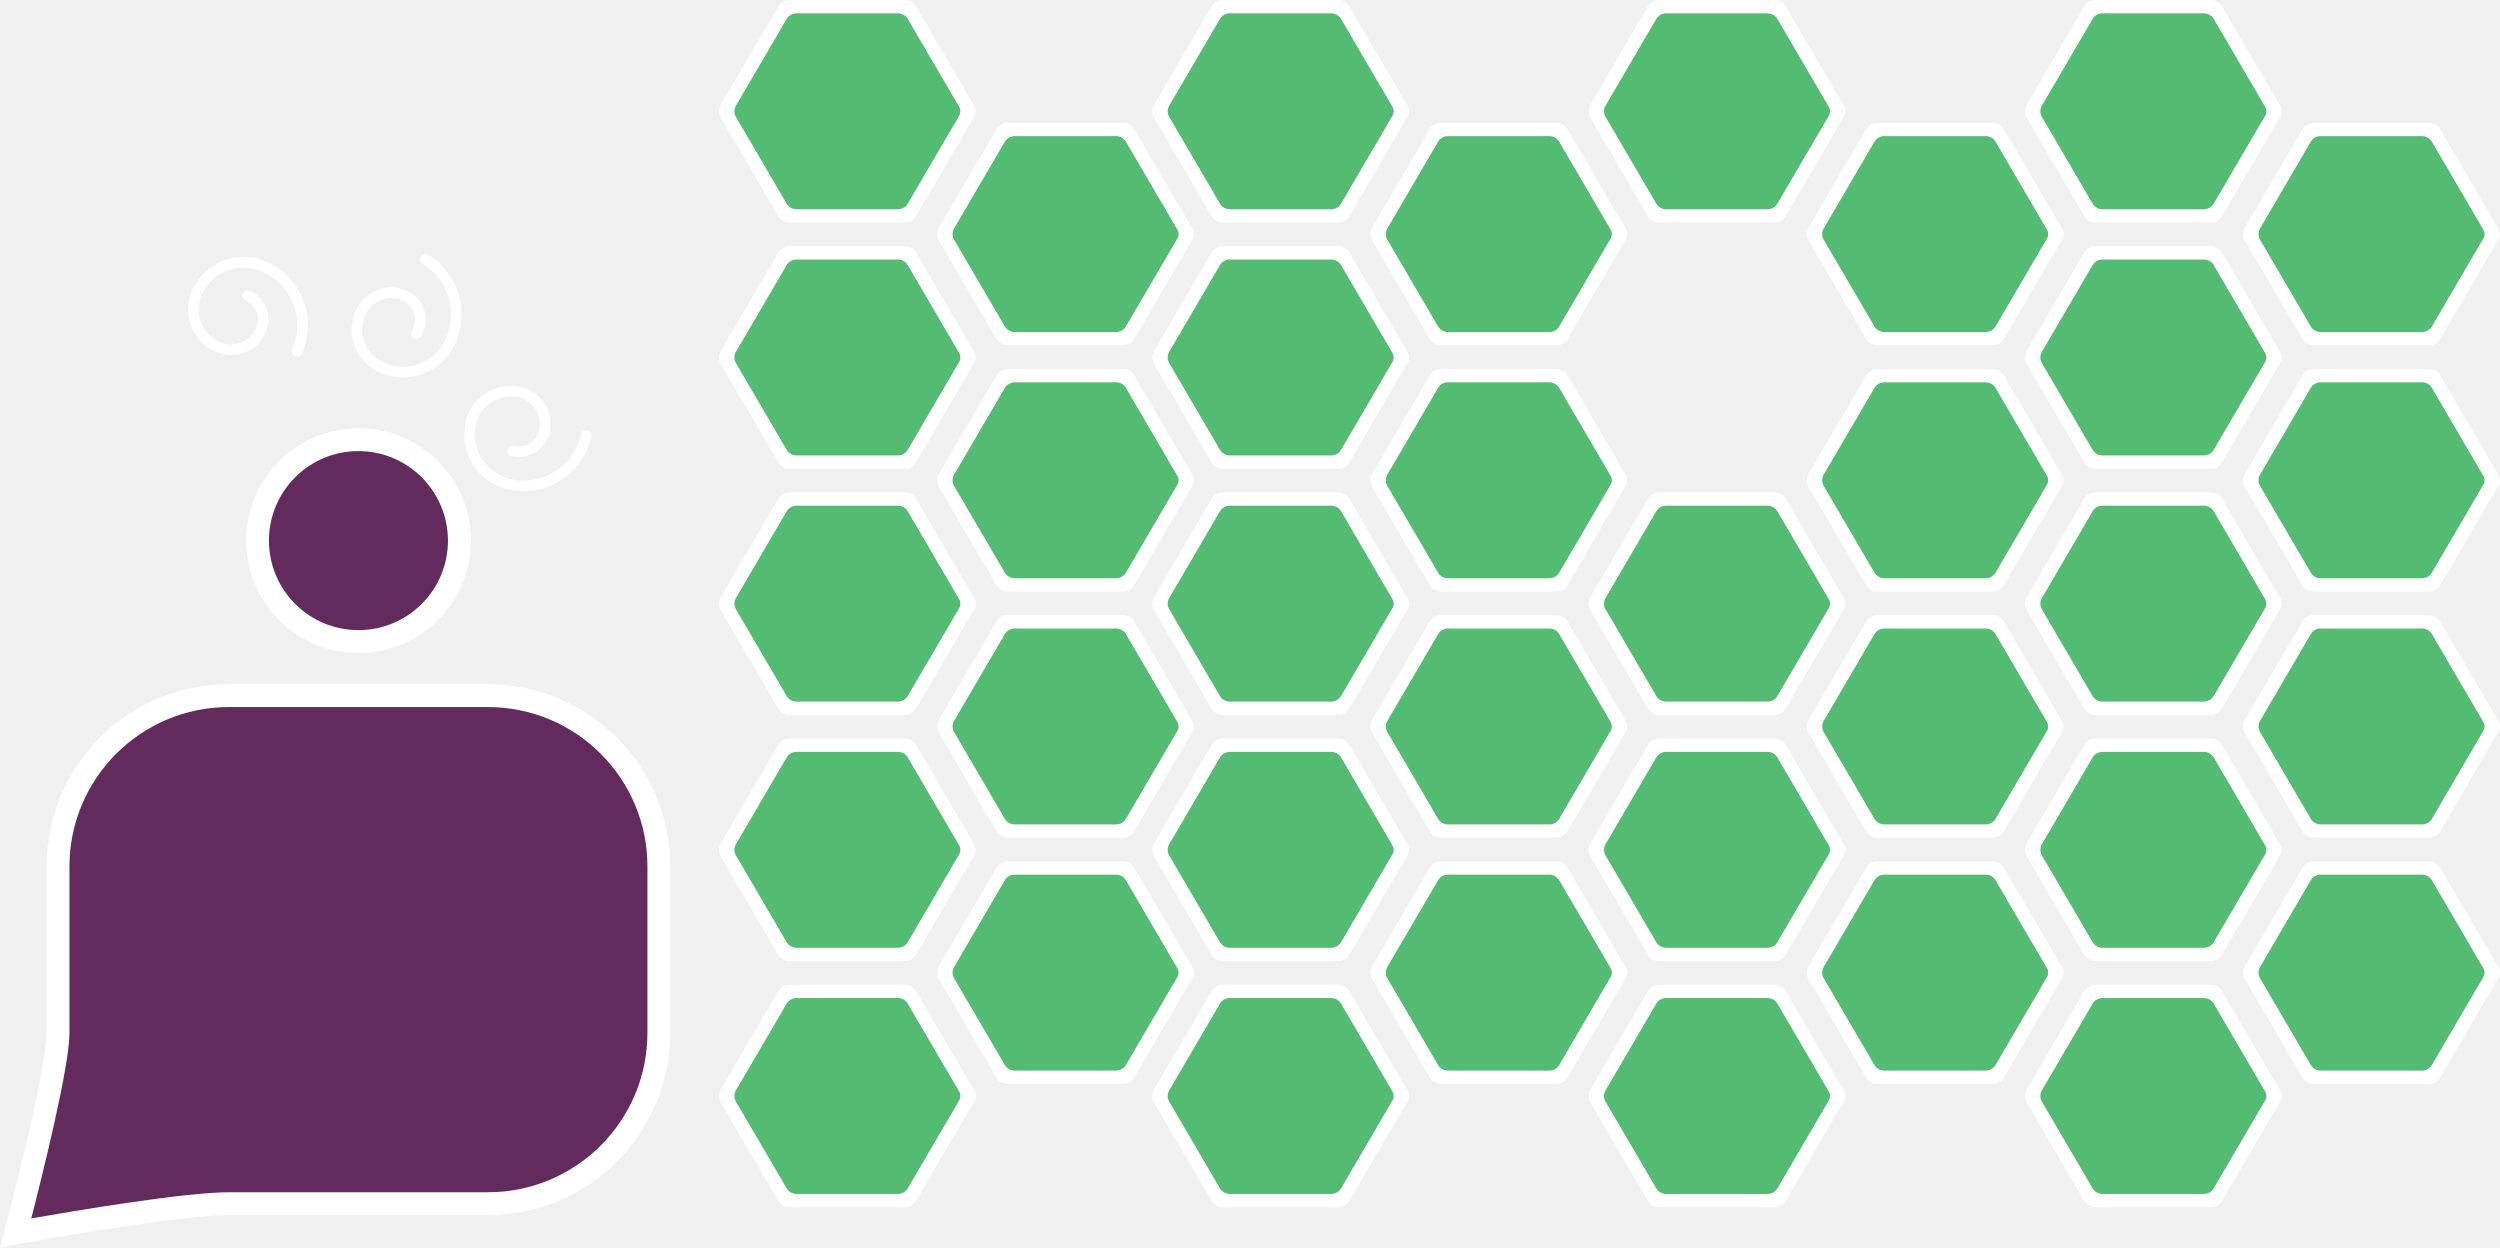
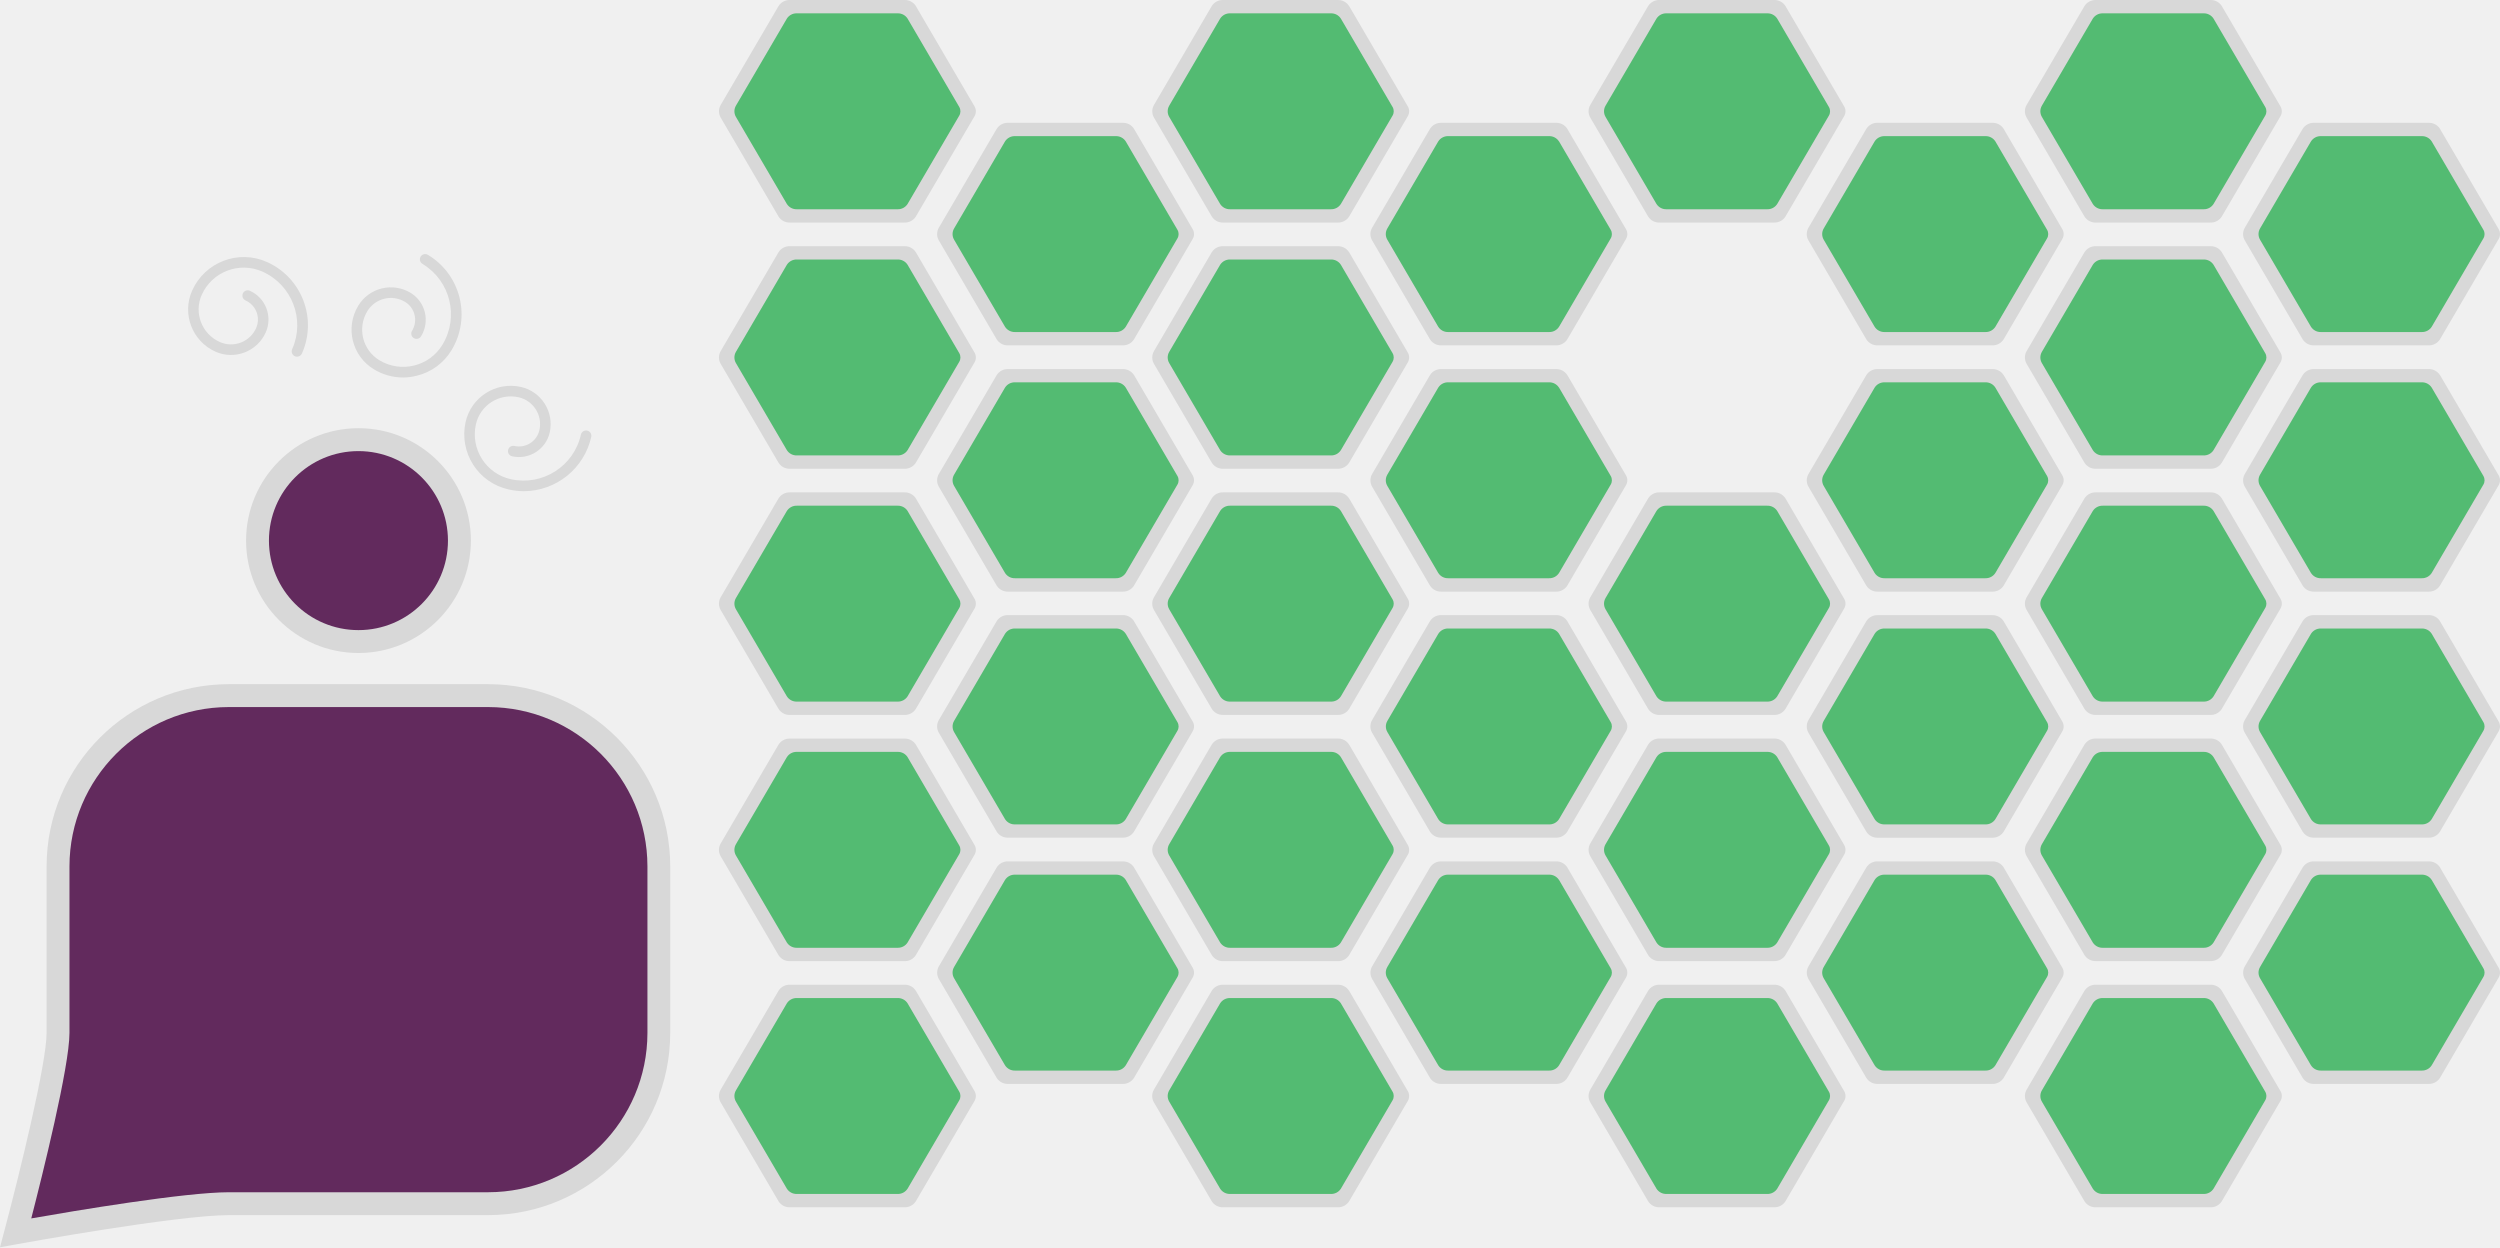
<svg xmlns="http://www.w3.org/2000/svg" viewBox="0 0 1417.2 707.07">
  <defs>
-     <style>.cls-1{fill:#fff;}.cls-2{fill:#53bb72;}.cls-3{fill:#622a5d;}</style>
+     <style>.cls-1{fill:#d8d8d8;}.cls-2{fill:#53bb72;}.cls-3{fill:#622a5d;}</style>
  </defs>
  <g id="Livello_7" data-name="Livello 7">
    <path class="cls-1" d="M661.21,145.39l33.3,56.92a5.5,5.5,0,0,1,0,5.55l-33.3,56.92a7.36,7.36,0,0,1-6.4,3.39h-65a7.36,7.36,0,0,1-6.4-3.39L550.62,208.7a7.16,7.16,0,0,1,0-7.23l32.81-56.08a7.36,7.36,0,0,1,6.4-3.39h65a7.36,7.36,0,0,1,6.4,3.39Z" transform="translate(-142.06 -142)" />
    <path class="cls-2" d="M656.55,152.56l29.3,50.09a4.84,4.84,0,0,1,0,4.88l-29.3,50.09a6.48,6.48,0,0,1-5.63,3H593.74a6.48,6.48,0,0,1-5.63-3l-28.87-49.35a6.3,6.3,0,0,1,0-6.36l28.87-49.35a6.48,6.48,0,0,1,5.63-3h57.19a6.48,6.48,0,0,1,5.63,3Z" transform="translate(-142.06 -142)" />
    <path class="cls-1" d="M661.21,284.95l33.3,56.92a5.5,5.5,0,0,1,0,5.55l-33.3,56.92a7.36,7.36,0,0,1-6.4,3.39h-65a7.36,7.36,0,0,1-6.4-3.39l-32.81-56.08a7.16,7.16,0,0,1,0-7.23l32.81-56.08a7.36,7.36,0,0,1,6.4-3.39h65a7.36,7.36,0,0,1,6.4,3.39Z" transform="translate(-142.06 -142)" />
    <path class="cls-2" d="M656.55,292.11l29.3,50.09a4.84,4.84,0,0,1,0,4.88l-29.3,50.09a6.48,6.48,0,0,1-5.63,3H593.74a6.48,6.48,0,0,1-5.63-3l-28.87-49.35a6.3,6.3,0,0,1,0-6.36l28.87-49.35a6.48,6.48,0,0,1,5.63-3h57.19a6.48,6.48,0,0,1,5.63,3Z" transform="translate(-142.06 -142)" />
    <path class="cls-1" d="M661.21,424.5l33.3,56.92a5.5,5.5,0,0,1,0,5.55l-33.3,56.92a7.36,7.36,0,0,1-6.4,3.39h-65a7.36,7.36,0,0,1-6.4-3.39l-32.81-56.08a7.16,7.16,0,0,1,0-7.23l32.81-56.08a7.36,7.36,0,0,1,6.4-3.39h65a7.36,7.36,0,0,1,6.4,3.39Z" transform="translate(-142.06 -142)" />
    <path class="cls-2" d="M656.55,431.67l29.3,50.09a4.84,4.84,0,0,1,0,4.88l-29.3,50.09a6.48,6.48,0,0,1-5.63,3H593.74a6.48,6.48,0,0,1-5.63-3l-28.87-49.35a6.3,6.3,0,0,1,0-6.36l28.87-49.35a6.48,6.48,0,0,1,5.63-3h57.19a6.48,6.48,0,0,1,5.63,3Z" transform="translate(-142.06 -142)" />
    <path class="cls-1" d="M661.21,564.05,694.5,621a5.5,5.5,0,0,1,0,5.55l-33.3,56.92a7.36,7.36,0,0,1-6.4,3.39h-65a7.36,7.36,0,0,1-6.4-3.39l-32.81-56.08a7.16,7.16,0,0,1,0-7.23l32.81-56.08a7.36,7.36,0,0,1,6.4-3.39h65a7.36,7.36,0,0,1,6.4,3.39Z" transform="translate(-142.06 -142)" />
    <path class="cls-2" d="M656.55,571.22l29.3,50.09a4.84,4.84,0,0,1,0,4.88l-29.3,50.09a6.48,6.48,0,0,1-5.63,3H593.74a6.48,6.48,0,0,1-5.63-3l-28.87-49.35a6.3,6.3,0,0,1,0-6.36l28.87-49.35a6.48,6.48,0,0,1,5.63-3h57.19a6.48,6.48,0,0,1,5.63,3Z" transform="translate(-142.06 -142)" />
    <path class="cls-1" d="M661.21,703.61l33.3,56.92a5.5,5.5,0,0,1,0,5.55L661.21,823a7.36,7.36,0,0,1-6.4,3.39h-65a7.36,7.36,0,0,1-6.4-3.39l-32.81-56.08a7.16,7.16,0,0,1,0-7.23l32.81-56.08a7.36,7.36,0,0,1,6.4-3.39h65a7.36,7.36,0,0,1,6.4,3.39Z" transform="translate(-142.06 -142)" />
    <path class="cls-2" d="M656.55,710.77l29.3,50.09a4.84,4.84,0,0,1,0,4.88l-29.3,50.09a6.48,6.48,0,0,1-5.63,3H593.74a6.48,6.48,0,0,1-5.63-3l-28.87-49.35a6.3,6.3,0,0,1,0-6.36l28.87-49.35a6.48,6.48,0,0,1,5.63-3h57.19a6.48,6.48,0,0,1,5.63,3Z" transform="translate(-142.06 -142)" />
    <path class="cls-1" d="M784.88,215l33.3,56.92a5.5,5.5,0,0,1,0,5.55l-33.3,56.92a7.36,7.36,0,0,1-6.4,3.39h-65a7.36,7.36,0,0,1-6.4-3.39l-32.81-56.08a7.16,7.16,0,0,1,0-7.23L707.1,215a7.36,7.36,0,0,1,6.4-3.39h65a7.36,7.36,0,0,1,6.4,3.39Z" transform="translate(-142.06 -142)" />
    <path class="cls-2" d="M780.23,222.17l29.3,50.09a4.84,4.84,0,0,1,0,4.88l-29.3,50.09a6.48,6.48,0,0,1-5.63,3H717.41a6.48,6.48,0,0,1-5.63-3l-28.87-49.35a6.3,6.3,0,0,1,0-6.36l28.87-49.35a6.48,6.48,0,0,1,5.63-3H774.6a6.48,6.48,0,0,1,5.63,3Z" transform="translate(-142.06 -142)" />
    <path class="cls-1" d="M784.88,354.56l33.3,56.92a5.5,5.5,0,0,1,0,5.55L784.88,474a7.36,7.36,0,0,1-6.4,3.39h-65a7.36,7.36,0,0,1-6.4-3.39l-32.81-56.08a7.16,7.16,0,0,1,0-7.23l32.81-56.08a7.36,7.36,0,0,1,6.4-3.39h65a7.36,7.36,0,0,1,6.4,3.39Z" transform="translate(-142.06 -142)" />
    <path class="cls-2" d="M780.23,361.73l29.3,50.09a4.84,4.84,0,0,1,0,4.88l-29.3,50.09a6.48,6.48,0,0,1-5.63,3H717.41a6.48,6.48,0,0,1-5.63-3l-28.87-49.35a6.3,6.3,0,0,1,0-6.36l28.87-49.35a6.48,6.48,0,0,1,5.63-3H774.6a6.48,6.48,0,0,1,5.63,3Z" transform="translate(-142.06 -142)" />
    <path class="cls-1" d="M784.88,494.11,818.18,551a5.5,5.5,0,0,1,0,5.55l-33.3,56.92a7.36,7.36,0,0,1-6.4,3.39h-65a7.36,7.36,0,0,1-6.4-3.39l-32.81-56.08a7.16,7.16,0,0,1,0-7.23l32.81-56.08a7.36,7.36,0,0,1,6.4-3.39h65a7.36,7.36,0,0,1,6.4,3.39Z" transform="translate(-142.06 -142)" />
    <path class="cls-2" d="M780.23,501.28l29.3,50.09a4.84,4.84,0,0,1,0,4.88l-29.3,50.09a6.48,6.48,0,0,1-5.63,3H717.41a6.48,6.48,0,0,1-5.63-3L682.92,557a6.3,6.3,0,0,1,0-6.36l28.87-49.35a6.48,6.48,0,0,1,5.63-3H774.6a6.48,6.48,0,0,1,5.63,3Z" transform="translate(-142.06 -142)" />
    <path class="cls-1" d="M784.88,633.67l33.3,56.92a5.5,5.5,0,0,1,0,5.55l-33.3,56.92a7.36,7.36,0,0,1-6.4,3.39h-65a7.36,7.36,0,0,1-6.4-3.39L674.29,697a7.16,7.16,0,0,1,0-7.23l32.81-56.08a7.36,7.36,0,0,1,6.4-3.39h65a7.36,7.36,0,0,1,6.4,3.39Z" transform="translate(-142.06 -142)" />
    <path class="cls-2" d="M780.23,640.83l29.3,50.09a4.84,4.84,0,0,1,0,4.88l-29.3,50.09a6.48,6.48,0,0,1-5.63,3H717.41a6.48,6.48,0,0,1-5.63-3l-28.87-49.35a6.3,6.3,0,0,1,0-6.36l28.87-49.35a6.48,6.48,0,0,1,5.63-3H774.6a6.48,6.48,0,0,1,5.63,3Z" transform="translate(-142.06 -142)" />
    <path class="cls-1" d="M906.83,145.39l33.3,56.92a5.5,5.5,0,0,1,0,5.55l-33.3,56.92a7.36,7.36,0,0,1-6.4,3.39h-65a7.36,7.36,0,0,1-6.4-3.39L796.24,208.7a7.16,7.16,0,0,1,0-7.23L829,145.39a7.36,7.36,0,0,1,6.4-3.39h65a7.36,7.36,0,0,1,6.4,3.39Z" transform="translate(-142.06 -142)" />
    <path class="cls-2" d="M902.18,152.56l29.3,50.09a4.84,4.84,0,0,1,0,4.88l-29.3,50.09a6.48,6.48,0,0,1-5.63,3H839.36a6.48,6.48,0,0,1-5.63-3l-28.87-49.35a6.3,6.3,0,0,1,0-6.36l28.87-49.35a6.48,6.48,0,0,1,5.63-3h57.19a6.48,6.48,0,0,1,5.63,3Z" transform="translate(-142.06 -142)" />
    <path class="cls-1" d="M906.83,284.95l33.3,56.92a5.5,5.5,0,0,1,0,5.55l-33.3,56.92a7.36,7.36,0,0,1-6.4,3.39h-65a7.36,7.36,0,0,1-6.4-3.39l-32.81-56.08a7.16,7.16,0,0,1,0-7.23L829,284.95a7.36,7.36,0,0,1,6.4-3.39h65a7.36,7.36,0,0,1,6.4,3.39Z" transform="translate(-142.06 -142)" />
    <path class="cls-2" d="M902.18,292.11l29.3,50.09a4.84,4.84,0,0,1,0,4.88l-29.3,50.09a6.48,6.48,0,0,1-5.63,3H839.36a6.48,6.48,0,0,1-5.63-3l-28.87-49.35a6.3,6.3,0,0,1,0-6.36l28.87-49.35a6.48,6.48,0,0,1,5.63-3h57.19a6.48,6.48,0,0,1,5.63,3Z" transform="translate(-142.06 -142)" />
    <path class="cls-1" d="M906.83,424.5l33.3,56.92a5.5,5.5,0,0,1,0,5.55l-33.3,56.92a7.36,7.36,0,0,1-6.4,3.39h-65a7.36,7.36,0,0,1-6.4-3.39l-32.81-56.08a7.16,7.16,0,0,1,0-7.23L829,424.5a7.36,7.36,0,0,1,6.4-3.39h65a7.36,7.36,0,0,1,6.4,3.39Z" transform="translate(-142.06 -142)" />
    <path class="cls-2" d="M902.18,431.67l29.3,50.09a4.84,4.84,0,0,1,0,4.88l-29.3,50.09a6.48,6.48,0,0,1-5.63,3H839.36a6.48,6.48,0,0,1-5.63-3l-28.87-49.35a6.3,6.3,0,0,1,0-6.36l28.87-49.35a6.48,6.48,0,0,1,5.63-3h57.19a6.48,6.48,0,0,1,5.63,3Z" transform="translate(-142.06 -142)" />
    <path class="cls-1" d="M906.83,564.05,940.13,621a5.5,5.5,0,0,1,0,5.55l-33.3,56.92a7.36,7.36,0,0,1-6.4,3.39h-65a7.36,7.36,0,0,1-6.4-3.39l-32.81-56.08a7.16,7.16,0,0,1,0-7.23L829,564.05a7.36,7.36,0,0,1,6.4-3.39h65a7.36,7.36,0,0,1,6.4,3.39Z" transform="translate(-142.06 -142)" />
    <path class="cls-2" d="M902.18,571.22l29.3,50.09a4.84,4.84,0,0,1,0,4.88l-29.3,50.09a6.48,6.48,0,0,1-5.63,3H839.36a6.48,6.48,0,0,1-5.63-3l-28.87-49.35a6.3,6.3,0,0,1,0-6.36l28.87-49.35a6.48,6.48,0,0,1,5.63-3h57.19a6.48,6.48,0,0,1,5.63,3Z" transform="translate(-142.06 -142)" />
    <path class="cls-1" d="M906.83,703.61l33.3,56.92a5.5,5.5,0,0,1,0,5.55L906.83,823a7.36,7.36,0,0,1-6.4,3.39h-65A7.36,7.36,0,0,1,829,823l-32.81-56.08a7.16,7.16,0,0,1,0-7.23L829,703.61a7.36,7.36,0,0,1,6.4-3.39h65a7.36,7.36,0,0,1,6.4,3.39Z" transform="translate(-142.06 -142)" />
    <path class="cls-2" d="M902.18,710.77l29.3,50.09a4.84,4.84,0,0,1,0,4.88l-29.3,50.09a6.48,6.48,0,0,1-5.63,3H839.36a6.48,6.48,0,0,1-5.63-3l-28.87-49.35a6.3,6.3,0,0,1,0-6.36l28.87-49.35a6.48,6.48,0,0,1,5.63-3h57.19a6.48,6.48,0,0,1,5.63,3Z" transform="translate(-142.06 -142)" />
    <path class="cls-1" d="M1030.51,215l33.3,56.92a5.5,5.5,0,0,1,0,5.55l-33.3,56.92a7.36,7.36,0,0,1-6.4,3.39h-65a7.36,7.36,0,0,1-6.4-3.39l-32.81-56.08a7.16,7.16,0,0,1,0-7.23L952.72,215a7.36,7.36,0,0,1,6.4-3.39h65a7.36,7.36,0,0,1,6.4,3.39Z" transform="translate(-142.06 -142)" />
    <path class="cls-2" d="M1025.85,222.17l29.3,50.09a4.84,4.84,0,0,1,0,4.88l-29.3,50.09a6.48,6.48,0,0,1-5.63,3H963a6.48,6.48,0,0,1-5.63-3l-28.87-49.35a6.3,6.3,0,0,1,0-6.36l28.87-49.35a6.48,6.48,0,0,1,5.63-3h57.19a6.48,6.48,0,0,1,5.63,3Z" transform="translate(-142.06 -142)" />
    <path class="cls-1" d="M1030.51,354.56l33.3,56.92a5.5,5.5,0,0,1,0,5.55L1030.51,474a7.36,7.36,0,0,1-6.4,3.39h-65a7.36,7.36,0,0,1-6.4-3.39l-32.81-56.08a7.16,7.16,0,0,1,0-7.23l32.81-56.08a7.36,7.36,0,0,1,6.4-3.39h65a7.36,7.36,0,0,1,6.4,3.39Z" transform="translate(-142.06 -142)" />
    <path class="cls-2" d="M1025.85,361.73l29.3,50.09a4.84,4.84,0,0,1,0,4.88l-29.3,50.09a6.48,6.48,0,0,1-5.63,3H963a6.48,6.48,0,0,1-5.63-3l-28.87-49.35a6.3,6.3,0,0,1,0-6.36l28.87-49.35a6.48,6.48,0,0,1,5.63-3h57.19a6.48,6.48,0,0,1,5.63,3Z" transform="translate(-142.06 -142)" />
    <path class="cls-1" d="M1030.51,494.11,1063.8,551a5.5,5.5,0,0,1,0,5.55l-33.3,56.92a7.36,7.36,0,0,1-6.4,3.39h-65a7.36,7.36,0,0,1-6.4-3.39l-32.81-56.08a7.16,7.16,0,0,1,0-7.23l32.81-56.08a7.36,7.36,0,0,1,6.4-3.39h65a7.36,7.36,0,0,1,6.4,3.39Z" transform="translate(-142.06 -142)" />
    <path class="cls-2" d="M1025.85,501.28l29.3,50.09a4.84,4.84,0,0,1,0,4.88l-29.3,50.09a6.48,6.48,0,0,1-5.63,3H963a6.48,6.48,0,0,1-5.63-3L928.54,557a6.3,6.3,0,0,1,0-6.36l28.87-49.35a6.48,6.48,0,0,1,5.63-3h57.19a6.48,6.48,0,0,1,5.63,3Z" transform="translate(-142.06 -142)" />
    <path class="cls-1" d="M1030.51,633.67l33.3,56.92a5.5,5.5,0,0,1,0,5.55l-33.3,56.92a7.36,7.36,0,0,1-6.4,3.39h-65a7.36,7.36,0,0,1-6.4-3.39L919.92,697a7.16,7.16,0,0,1,0-7.23l32.81-56.08a7.36,7.36,0,0,1,6.4-3.39h65a7.36,7.36,0,0,1,6.4,3.39Z" transform="translate(-142.06 -142)" />
    <path class="cls-2" d="M1025.85,640.83l29.3,50.09a4.84,4.84,0,0,1,0,4.88l-29.3,50.09a6.48,6.48,0,0,1-5.63,3H963a6.48,6.48,0,0,1-5.63-3l-28.87-49.35a6.3,6.3,0,0,1,0-6.36l28.87-49.35a6.48,6.48,0,0,1,5.63-3h57.19a6.48,6.48,0,0,1,5.63,3Z" transform="translate(-142.06 -142)" />
    <path class="cls-1" d="M1154.18,145.39l33.3,56.92a5.5,5.5,0,0,1,0,5.55l-33.3,56.92a7.36,7.36,0,0,1-6.4,3.39h-65a7.36,7.36,0,0,1-6.4-3.39l-32.81-56.08a7.16,7.16,0,0,1,0-7.23l32.81-56.08a7.36,7.36,0,0,1,6.4-3.39h65a7.36,7.36,0,0,1,6.4,3.39Z" transform="translate(-142.06 -142)" />
    <path class="cls-2" d="M1149.53,152.56l29.3,50.09a4.84,4.84,0,0,1,0,4.88l-29.3,50.09a6.48,6.48,0,0,1-5.63,3h-57.19a6.48,6.48,0,0,1-5.63-3l-28.87-49.35a6.3,6.3,0,0,1,0-6.36l28.87-49.35a6.48,6.48,0,0,1,5.63-3h57.19a6.48,6.48,0,0,1,5.63,3Z" transform="translate(-142.06 -142)" />
    <path class="cls-1" d="M1154.18,424.5l33.3,56.92a5.5,5.5,0,0,1,0,5.55l-33.3,56.92a7.36,7.36,0,0,1-6.4,3.39h-65a7.36,7.36,0,0,1-6.4-3.39l-32.81-56.08a7.16,7.16,0,0,1,0-7.23l32.81-56.08a7.36,7.36,0,0,1,6.4-3.39h65a7.36,7.36,0,0,1,6.4,3.39Z" transform="translate(-142.06 -142)" />
    <path class="cls-2" d="M1149.53,431.67l29.3,50.09a4.84,4.84,0,0,1,0,4.88l-29.3,50.09a6.48,6.48,0,0,1-5.63,3h-57.19a6.48,6.48,0,0,1-5.63-3l-28.87-49.35a6.3,6.3,0,0,1,0-6.36l28.87-49.35a6.48,6.48,0,0,1,5.63-3h57.19a6.48,6.48,0,0,1,5.63,3Z" transform="translate(-142.06 -142)" />
    <path class="cls-1" d="M1154.18,564.05l33.3,56.92a5.5,5.5,0,0,1,0,5.55l-33.3,56.92a7.36,7.36,0,0,1-6.4,3.39h-65a7.36,7.36,0,0,1-6.4-3.39l-32.81-56.08a7.16,7.16,0,0,1,0-7.23l32.81-56.08a7.36,7.36,0,0,1,6.4-3.39h65a7.36,7.36,0,0,1,6.4,3.39Z" transform="translate(-142.06 -142)" />
    <path class="cls-2" d="M1149.53,571.22l29.3,50.09a4.84,4.84,0,0,1,0,4.88l-29.3,50.09a6.48,6.48,0,0,1-5.63,3h-57.19a6.48,6.48,0,0,1-5.63-3l-28.87-49.35a6.3,6.3,0,0,1,0-6.36l28.87-49.35a6.48,6.48,0,0,1,5.63-3h57.19a6.48,6.48,0,0,1,5.63,3Z" transform="translate(-142.06 -142)" />
    <path class="cls-1" d="M1154.18,703.61l33.3,56.92a5.5,5.5,0,0,1,0,5.55L1154.18,823a7.36,7.36,0,0,1-6.4,3.39h-65a7.36,7.36,0,0,1-6.4-3.39l-32.81-56.08a7.16,7.16,0,0,1,0-7.23l32.81-56.08a7.36,7.36,0,0,1,6.4-3.39h65a7.36,7.36,0,0,1,6.4,3.39Z" transform="translate(-142.06 -142)" />
    <path class="cls-2" d="M1149.53,710.77l29.3,50.09a4.84,4.84,0,0,1,0,4.88l-29.3,50.09a6.48,6.48,0,0,1-5.63,3h-57.19a6.48,6.48,0,0,1-5.63-3l-28.87-49.35a6.3,6.3,0,0,1,0-6.36l28.87-49.35a6.48,6.48,0,0,1,5.63-3h57.19a6.48,6.48,0,0,1,5.63,3Z" transform="translate(-142.06 -142)" />
    <path class="cls-1" d="M1277.86,215l33.3,56.92a5.5,5.5,0,0,1,0,5.55l-33.3,56.92a7.36,7.36,0,0,1-6.4,3.39h-65a7.36,7.36,0,0,1-6.4-3.39l-32.81-56.08a7.16,7.16,0,0,1,0-7.23L1200.07,215a7.36,7.36,0,0,1,6.4-3.39h65a7.36,7.36,0,0,1,6.4,3.39Z" transform="translate(-142.06 -142)" />
    <path class="cls-2" d="M1273.2,222.17l29.3,50.09a4.84,4.84,0,0,1,0,4.88l-29.3,50.09a6.48,6.48,0,0,1-5.63,3h-57.19a6.48,6.48,0,0,1-5.63-3l-28.87-49.35a6.3,6.3,0,0,1,0-6.36l28.87-49.35a6.48,6.48,0,0,1,5.63-3h57.19a6.48,6.48,0,0,1,5.63,3Z" transform="translate(-142.06 -142)" />
    <path class="cls-1" d="M1277.86,354.56l33.3,56.92a5.5,5.5,0,0,1,0,5.55L1277.86,474a7.36,7.36,0,0,1-6.4,3.39h-65a7.36,7.36,0,0,1-6.4-3.39l-32.81-56.08a7.16,7.16,0,0,1,0-7.23l32.81-56.08a7.36,7.36,0,0,1,6.4-3.39h65a7.36,7.36,0,0,1,6.4,3.39Z" transform="translate(-142.06 -142)" />
    <path class="cls-2" d="M1273.2,361.73l29.3,50.09a4.84,4.84,0,0,1,0,4.88l-29.3,50.09a6.48,6.48,0,0,1-5.63,3h-57.19a6.48,6.48,0,0,1-5.63-3l-28.87-49.35a6.3,6.3,0,0,1,0-6.36l28.87-49.35a6.48,6.48,0,0,1,5.63-3h57.19a6.48,6.48,0,0,1,5.63,3Z" transform="translate(-142.06 -142)" />
    <path class="cls-1" d="M1277.86,494.11l33.3,56.92a5.5,5.5,0,0,1,0,5.55l-33.3,56.92a7.36,7.36,0,0,1-6.4,3.39h-65a7.36,7.36,0,0,1-6.4-3.39l-32.81-56.08a7.16,7.16,0,0,1,0-7.23l32.81-56.08a7.36,7.36,0,0,1,6.4-3.39h65a7.36,7.36,0,0,1,6.4,3.39Z" transform="translate(-142.06 -142)" />
    <path class="cls-2" d="M1273.2,501.28l29.3,50.09a4.84,4.84,0,0,1,0,4.88l-29.3,50.09a6.48,6.48,0,0,1-5.63,3h-57.19a6.48,6.48,0,0,1-5.63-3L1175.89,557a6.3,6.3,0,0,1,0-6.36l28.87-49.35a6.48,6.48,0,0,1,5.63-3h57.19a6.48,6.48,0,0,1,5.63,3Z" transform="translate(-142.06 -142)" />
    <path class="cls-1" d="M1277.86,633.67l33.3,56.92a5.5,5.5,0,0,1,0,5.55l-33.3,56.92a7.36,7.36,0,0,1-6.4,3.39h-65a7.36,7.36,0,0,1-6.4-3.39L1167.27,697a7.16,7.16,0,0,1,0-7.23l32.81-56.08a7.36,7.36,0,0,1,6.4-3.39h65a7.36,7.36,0,0,1,6.4,3.39Z" transform="translate(-142.06 -142)" />
    <path class="cls-2" d="M1273.2,640.83l29.3,50.09a4.84,4.84,0,0,1,0,4.88l-29.3,50.09a6.48,6.48,0,0,1-5.63,3h-57.19a6.48,6.48,0,0,1-5.63-3l-28.87-49.35a6.3,6.3,0,0,1,0-6.36l28.87-49.35a6.48,6.48,0,0,1,5.63-3h57.19a6.48,6.48,0,0,1,5.63,3Z" transform="translate(-142.06 -142)" />
    <path class="cls-1" d="M1401.53,145.39l33.3,56.92a5.5,5.5,0,0,1,0,5.55l-33.3,56.92a7.36,7.36,0,0,1-6.4,3.39h-65a7.36,7.36,0,0,1-6.4-3.39l-32.81-56.08a7.16,7.16,0,0,1,0-7.23l32.81-56.08a7.36,7.36,0,0,1,6.4-3.39h65a7.36,7.36,0,0,1,6.4,3.39Z" transform="translate(-142.06 -142)" />
    <path class="cls-2" d="M1396.88,152.56l29.3,50.09a4.84,4.84,0,0,1,0,4.88l-29.3,50.09a6.48,6.48,0,0,1-5.63,3h-57.19a6.48,6.48,0,0,1-5.63-3l-28.87-49.35a6.3,6.3,0,0,1,0-6.36l28.87-49.35a6.48,6.48,0,0,1,5.63-3h57.19a6.48,6.48,0,0,1,5.63,3Z" transform="translate(-142.06 -142)" />
    <path class="cls-1" d="M1401.53,284.95l33.3,56.92a5.5,5.5,0,0,1,0,5.55l-33.3,56.92a7.36,7.36,0,0,1-6.4,3.39h-65a7.36,7.36,0,0,1-6.4-3.39l-32.81-56.08a7.16,7.16,0,0,1,0-7.23l32.81-56.08a7.36,7.36,0,0,1,6.4-3.39h65a7.36,7.36,0,0,1,6.4,3.39Z" transform="translate(-142.06 -142)" />
    <path class="cls-2" d="M1396.88,292.11l29.3,50.09a4.84,4.84,0,0,1,0,4.88l-29.3,50.09a6.48,6.48,0,0,1-5.63,3h-57.19a6.48,6.48,0,0,1-5.63-3l-28.87-49.35a6.3,6.3,0,0,1,0-6.36l28.87-49.35a6.48,6.48,0,0,1,5.63-3h57.19a6.48,6.48,0,0,1,5.63,3Z" transform="translate(-142.06 -142)" />
    <path class="cls-1" d="M1401.53,424.5l33.3,56.92a5.5,5.5,0,0,1,0,5.55l-33.3,56.92a7.36,7.36,0,0,1-6.4,3.39h-65a7.36,7.36,0,0,1-6.4-3.39l-32.81-56.08a7.16,7.16,0,0,1,0-7.23l32.81-56.08a7.36,7.36,0,0,1,6.4-3.39h65a7.36,7.36,0,0,1,6.4,3.39Z" transform="translate(-142.06 -142)" />
    <path class="cls-2" d="M1396.88,431.67l29.3,50.09a4.84,4.84,0,0,1,0,4.88l-29.3,50.09a6.48,6.48,0,0,1-5.63,3h-57.19a6.48,6.48,0,0,1-5.63-3l-28.87-49.35a6.3,6.3,0,0,1,0-6.36l28.87-49.35a6.48,6.48,0,0,1,5.63-3h57.19a6.48,6.48,0,0,1,5.63,3Z" transform="translate(-142.06 -142)" />
    <path class="cls-1" d="M1401.53,564.05l33.3,56.92a5.5,5.5,0,0,1,0,5.55l-33.3,56.92a7.36,7.36,0,0,1-6.4,3.39h-65a7.36,7.36,0,0,1-6.4-3.39l-32.81-56.08a7.16,7.16,0,0,1,0-7.23l32.81-56.08a7.36,7.36,0,0,1,6.4-3.39h65a7.36,7.36,0,0,1,6.4,3.39Z" transform="translate(-142.06 -142)" />
    <path class="cls-2" d="M1396.88,571.22l29.3,50.09a4.84,4.84,0,0,1,0,4.88l-29.3,50.09a6.48,6.48,0,0,1-5.63,3h-57.19a6.48,6.48,0,0,1-5.63-3l-28.87-49.35a6.3,6.3,0,0,1,0-6.36l28.87-49.35a6.48,6.48,0,0,1,5.63-3h57.19a6.48,6.48,0,0,1,5.63,3Z" transform="translate(-142.06 -142)" />
    <path class="cls-1" d="M1401.53,703.61l33.3,56.92a5.5,5.5,0,0,1,0,5.55L1401.53,823a7.36,7.36,0,0,1-6.4,3.39h-65a7.36,7.36,0,0,1-6.4-3.39l-32.81-56.08a7.16,7.16,0,0,1,0-7.23l32.81-56.08a7.36,7.36,0,0,1,6.4-3.39h65a7.36,7.36,0,0,1,6.4,3.39Z" transform="translate(-142.06 -142)" />
    <path class="cls-2" d="M1396.88,710.77l29.3,50.09a4.84,4.84,0,0,1,0,4.88l-29.3,50.09a6.48,6.48,0,0,1-5.63,3h-57.19a6.48,6.48,0,0,1-5.63-3l-28.87-49.35a6.3,6.3,0,0,1,0-6.36l28.87-49.35a6.48,6.48,0,0,1,5.63-3h57.19a6.48,6.48,0,0,1,5.63,3Z" transform="translate(-142.06 -142)" />
    <path class="cls-1" d="M1525.21,215l33.3,56.92a5.5,5.5,0,0,1,0,5.55l-33.3,56.92a7.36,7.36,0,0,1-6.4,3.39h-65a7.36,7.36,0,0,1-6.4-3.39l-32.81-56.08a7.16,7.16,0,0,1,0-7.23L1447.42,215a7.36,7.36,0,0,1,6.4-3.39h65a7.36,7.36,0,0,1,6.4,3.39Z" transform="translate(-142.06 -142)" />
    <path class="cls-2" d="M1520.55,222.17l29.3,50.09a4.84,4.84,0,0,1,0,4.88l-29.3,50.09a6.48,6.48,0,0,1-5.63,3h-57.19a6.48,6.48,0,0,1-5.63-3l-28.87-49.35a6.3,6.3,0,0,1,0-6.36l28.87-49.35a6.48,6.48,0,0,1,5.63-3h57.19a6.48,6.48,0,0,1,5.63,3Z" transform="translate(-142.06 -142)" />
    <path class="cls-1" d="M1525.21,354.56l33.3,56.92a5.5,5.5,0,0,1,0,5.55L1525.21,474a7.36,7.36,0,0,1-6.4,3.39h-65a7.36,7.36,0,0,1-6.4-3.39l-32.81-56.08a7.16,7.16,0,0,1,0-7.23l32.81-56.08a7.36,7.36,0,0,1,6.4-3.39h65a7.36,7.36,0,0,1,6.4,3.39Z" transform="translate(-142.06 -142)" />
    <path class="cls-2" d="M1520.55,361.73l29.3,50.09a4.84,4.84,0,0,1,0,4.88l-29.3,50.09a6.48,6.48,0,0,1-5.63,3h-57.19a6.48,6.48,0,0,1-5.63-3l-28.87-49.35a6.3,6.3,0,0,1,0-6.36l28.87-49.35a6.48,6.48,0,0,1,5.63-3h57.19a6.48,6.48,0,0,1,5.63,3Z" transform="translate(-142.06 -142)" />
    <path class="cls-1" d="M1525.21,494.11,1558.5,551a5.5,5.5,0,0,1,0,5.55l-33.3,56.92a7.36,7.36,0,0,1-6.4,3.39h-65a7.36,7.36,0,0,1-6.4-3.39l-32.81-56.08a7.16,7.16,0,0,1,0-7.23l32.81-56.08a7.36,7.36,0,0,1,6.4-3.39h65a7.36,7.36,0,0,1,6.4,3.39Z" transform="translate(-142.06 -142)" />
    <path class="cls-2" d="M1520.55,501.28l29.3,50.09a4.84,4.84,0,0,1,0,4.88l-29.3,50.09a6.48,6.48,0,0,1-5.63,3h-57.19a6.48,6.48,0,0,1-5.63-3L1423.24,557a6.3,6.3,0,0,1,0-6.36l28.87-49.35a6.48,6.48,0,0,1,5.63-3h57.19a6.48,6.48,0,0,1,5.63,3Z" transform="translate(-142.06 -142)" />
    <path class="cls-1" d="M1525.21,633.67l33.3,56.92a5.5,5.5,0,0,1,0,5.55l-33.3,56.92a7.36,7.36,0,0,1-6.4,3.39h-65a7.36,7.36,0,0,1-6.4-3.39L1414.62,697a7.16,7.16,0,0,1,0-7.23l32.81-56.08a7.36,7.36,0,0,1,6.4-3.39h65a7.36,7.36,0,0,1,6.4,3.39Z" transform="translate(-142.06 -142)" />
    <path class="cls-2" d="M1520.55,640.83l29.3,50.09a4.84,4.84,0,0,1,0,4.88l-29.3,50.09a6.48,6.48,0,0,1-5.63,3h-57.19a6.48,6.48,0,0,1-5.63-3l-28.87-49.35a6.3,6.3,0,0,1,0-6.36l28.87-49.35a6.48,6.48,0,0,1,5.63-3h57.19a6.48,6.48,0,0,1,5.63,3Z" transform="translate(-142.06 -142)" />
  </g>
  <g id="Livello_6" data-name="Livello 6">
    <path class="cls-1" d="M370.57,356A31.85,31.85,0,0,1,354,351.34a26.24,26.24,0,0,1-8.88-36A21.62,21.62,0,0,1,374.82,308a17.89,17.89,0,0,1,6,24.54,3,3,0,1,1-5.13-3.1,11.89,11.89,0,0,0-4-16.3,15.61,15.61,0,0,0-21.41,5.28,20.24,20.24,0,0,0,6.85,27.79,26.05,26.05,0,0,0,35.77-8.82,33.31,33.31,0,0,0-11.27-45.74,3,3,0,1,1,3.1-5.13,39.31,39.31,0,0,1,13.3,54A31.84,31.84,0,0,1,378.3,355,32.27,32.27,0,0,1,370.57,356Z" transform="translate(-142.06 -142)" />
    <path class="cls-1" d="M439,420.45a39.62,39.62,0,0,1-8.64-1A32.05,32.05,0,0,1,406,381.23a26.26,26.26,0,0,1,31.33-19.89,21.62,21.62,0,0,1,16.37,25.78,17.89,17.89,0,0,1-21.34,13.55,3,3,0,0,1,1.31-5.86,11.89,11.89,0,0,0,14.18-9A15.61,15.61,0,0,0,436,367.19a20.26,20.26,0,0,0-24.16,15.35,26.05,26.05,0,0,0,19.75,31.1,33.31,33.31,0,0,0,39.77-25.26,3,3,0,1,1,5.86,1.31A39.35,39.35,0,0,1,439,420.45Z" transform="translate(-142.06 -142)" />
    <path class="cls-1" d="M310.41,344.19a3,3,0,0,1-2.74-4.22,33.31,33.31,0,0,0-16.84-44,26.08,26.08,0,0,0-34.41,13.17,20.24,20.24,0,0,0,10.23,26.73,15.59,15.59,0,0,0,20.6-7.88,11.89,11.89,0,0,0-6-15.68,3,3,0,1,1,2.45-5.48,17.89,17.89,0,0,1,9,23.61,21.59,21.59,0,0,1-28.52,10.91A26.24,26.24,0,0,1,251,306.69a32.09,32.09,0,0,1,42.33-16.2,39.31,39.31,0,0,1,19.87,51.93A3,3,0,0,1,310.41,344.19Z" transform="translate(-142.06 -142)" />
    <g id="gnammy">
      <path class="cls-1" d="M345.25,512.18A63.72,63.72,0,1,1,409,448.46,63.79,63.79,0,0,1,345.25,512.18Z" transform="translate(-142.06 -142)" />
      <path class="cls-3" d="M345.25,397.72A50.74,50.74,0,1,0,396,448.46,50.8,50.8,0,0,0,345.25,397.72Z" transform="translate(-142.06 -142)" />
      <path class="cls-1" d="M142.06,849.07l2.62-9.88c8.23-31,23.79-94.23,23.79-111.63V633.12A103.4,103.4,0,0,1,271.74,529.84h147A103.4,103.4,0,0,1,522,633.12v94.44A103.39,103.39,0,0,1,418.75,830.84h-147c-29.45,0-118.73,16.23-119.63,16.4Z" transform="translate(-142.06 -142)" />
      <path class="cls-3" d="M271.74,542.82a90.41,90.41,0,0,0-90.3,90.3v94.44c0,19.07-15.4,80.83-21.66,105.13,24.55-4.31,87.08-14.83,112-14.83h147a90.41,90.41,0,0,0,90.3-90.3V633.12a90.41,90.41,0,0,0-90.3-90.3Z" transform="translate(-142.06 -142)" />
    </g>
  </g>
</svg>
